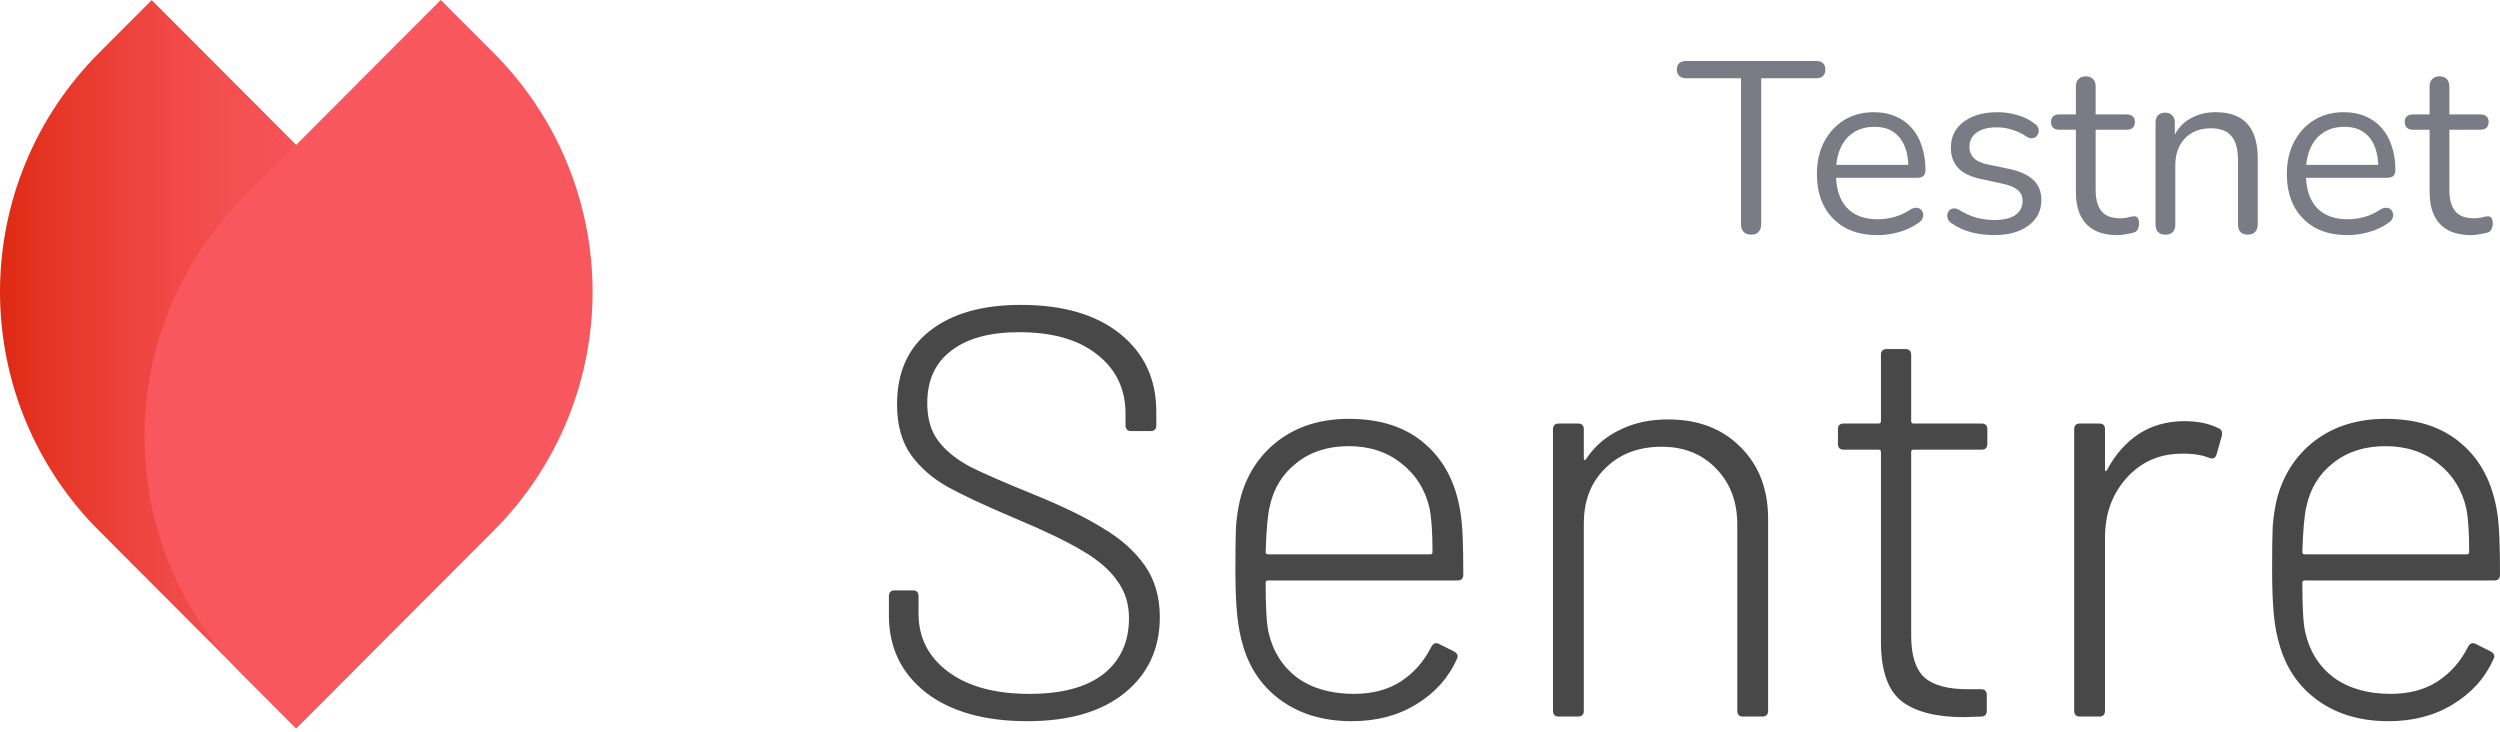
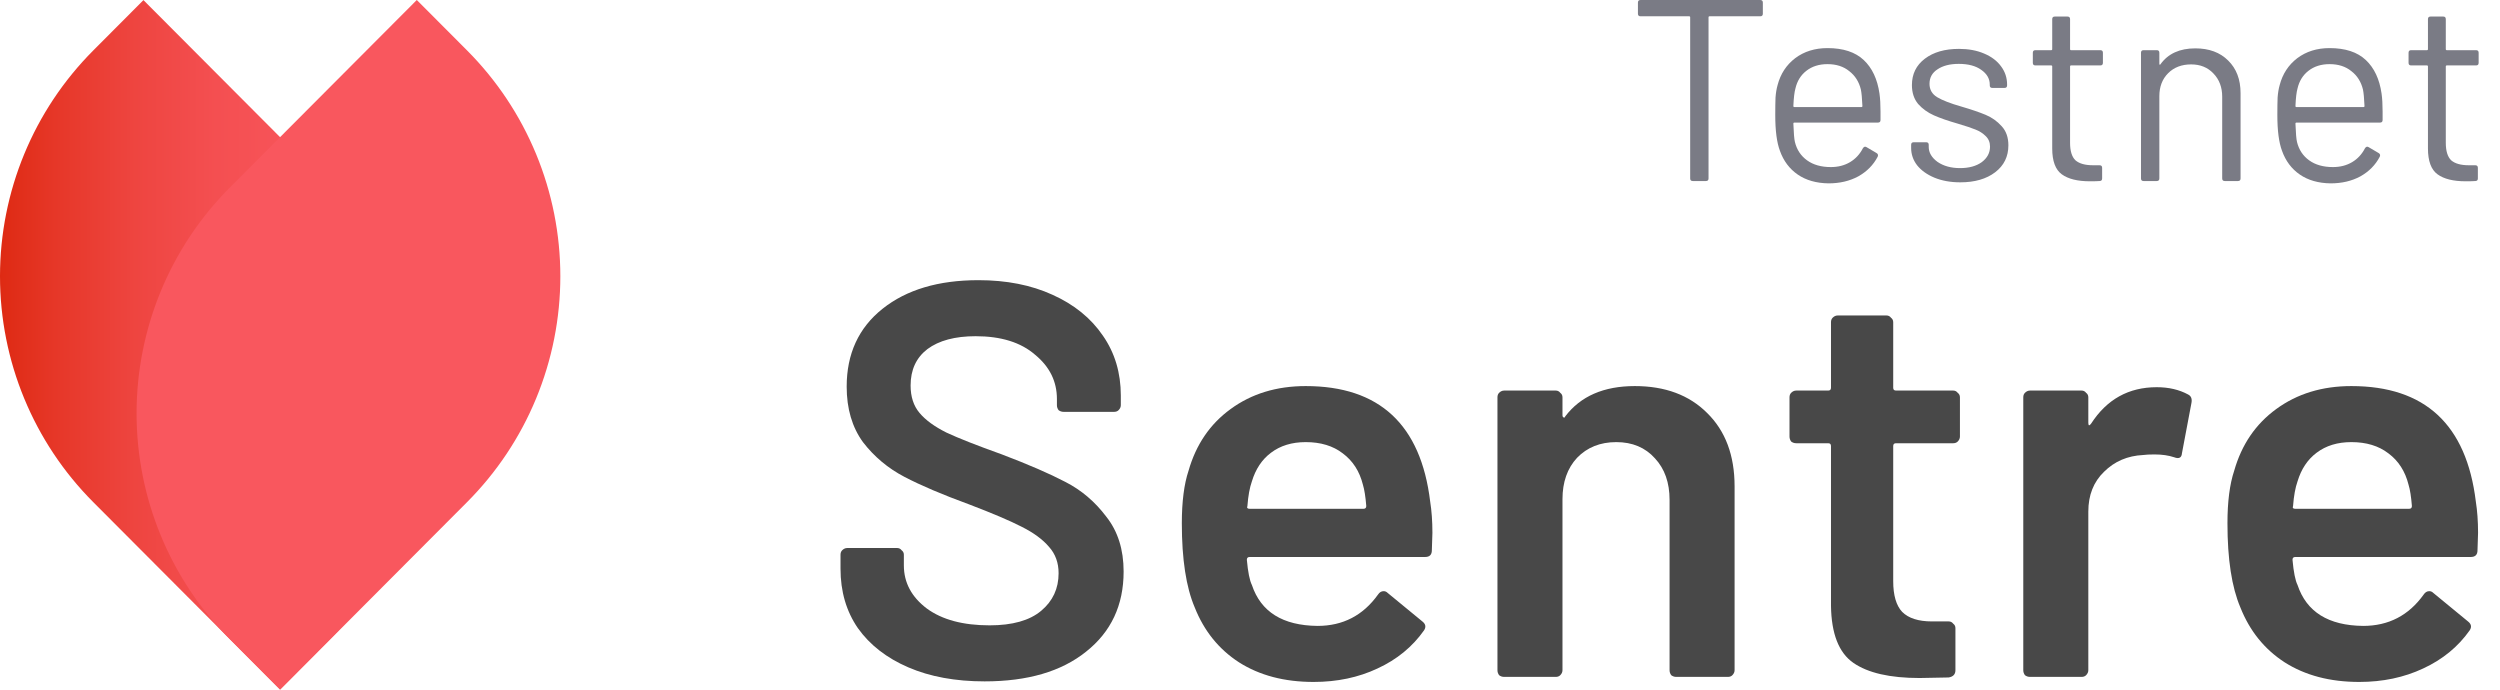
- <svg xmlns="http://www.w3.org/2000/svg" width="82" height="24" viewBox="0 0 82 24" fill="none">
-   <path d="M9.713 23.885L3.235 17.395C1.164 15.32 0 12.506 0 9.571C0 6.637 1.164 3.823 3.235 1.748L4.976 0.003L11.457 6.497C13.527 8.572 14.689 11.386 14.689 14.32C14.688 17.253 13.524 20.066 11.454 22.14L9.713 23.885Z" fill="url(#paint0_linear_2240_5900)" />
-   <path d="M7.972 6.497L14.458 0L16.199 1.744C17.225 2.772 18.04 3.992 18.595 5.335C19.151 6.678 19.437 8.118 19.437 9.572C19.437 11.025 19.151 12.465 18.595 13.808C18.04 15.151 17.225 16.371 16.199 17.399L9.717 23.892L7.972 22.145C5.901 20.07 4.738 17.255 4.738 14.321C4.738 11.386 5.901 8.572 7.972 6.497Z" fill="url(#paint1_linear_2240_5900)" />
-   <path d="M33.694 23.655C32.296 23.655 31.19 23.344 30.376 22.721C29.562 22.085 29.156 21.239 29.156 20.184V19.555C29.156 19.428 29.219 19.364 29.346 19.364H29.938C30.065 19.364 30.128 19.428 30.128 19.555V20.127C30.128 20.915 30.452 21.551 31.101 22.034C31.749 22.517 32.639 22.759 33.77 22.759C34.825 22.759 35.633 22.543 36.192 22.11C36.751 21.665 37.031 21.055 37.031 20.279C37.031 19.809 36.904 19.402 36.65 19.059C36.408 18.703 36.027 18.372 35.506 18.067C34.997 17.762 34.273 17.412 33.332 17.018C32.34 16.599 31.59 16.249 31.082 15.969C30.586 15.69 30.185 15.34 29.88 14.92C29.575 14.488 29.423 13.935 29.423 13.261C29.423 12.219 29.779 11.418 30.491 10.858C31.215 10.286 32.213 10 33.484 10C34.87 10 35.957 10.318 36.745 10.954C37.533 11.589 37.927 12.441 37.927 13.509V13.948C37.927 14.075 37.864 14.139 37.737 14.139H37.107C36.98 14.139 36.917 14.075 36.917 13.948V13.566C36.917 12.765 36.612 12.123 36.001 11.64C35.391 11.144 34.533 10.896 33.427 10.896C32.461 10.896 31.717 11.1 31.196 11.507C30.675 11.901 30.414 12.473 30.414 13.223C30.414 13.732 30.535 14.145 30.776 14.463C31.018 14.781 31.361 15.06 31.806 15.302C32.264 15.531 32.963 15.836 33.904 16.217C34.844 16.599 35.601 16.967 36.173 17.323C36.758 17.667 37.215 18.074 37.546 18.544C37.877 19.014 38.042 19.58 38.042 20.241C38.042 21.271 37.66 22.098 36.898 22.721C36.135 23.344 35.067 23.655 33.694 23.655ZM44.411 22.759C45.009 22.759 45.517 22.625 45.937 22.358C46.369 22.079 46.706 21.697 46.948 21.214C47.011 21.1 47.094 21.068 47.196 21.119L47.691 21.367C47.806 21.43 47.837 21.513 47.787 21.614C47.507 22.238 47.062 22.733 46.452 23.102C45.854 23.471 45.149 23.655 44.335 23.655C43.445 23.655 42.689 23.439 42.066 23.007C41.443 22.574 41.017 21.983 40.788 21.233C40.687 20.915 40.617 20.559 40.579 20.165C40.54 19.771 40.521 19.275 40.521 18.677C40.521 18.055 40.528 17.584 40.54 17.266C40.566 16.948 40.61 16.656 40.674 16.389C40.877 15.588 41.291 14.946 41.913 14.463C42.549 13.98 43.325 13.738 44.24 13.738C45.282 13.738 46.115 14.011 46.738 14.558C47.361 15.092 47.748 15.836 47.901 16.789C47.939 17.031 47.965 17.317 47.977 17.648C47.99 17.965 47.996 18.366 47.996 18.849C47.996 18.976 47.933 19.04 47.806 19.04H41.589C41.538 19.04 41.513 19.065 41.513 19.116C41.513 19.93 41.545 20.47 41.608 20.737C41.748 21.36 42.06 21.856 42.543 22.225C43.038 22.581 43.661 22.759 44.411 22.759ZM41.646 16.618C41.583 16.859 41.538 17.355 41.513 18.105C41.513 18.156 41.538 18.182 41.589 18.182H46.909C46.96 18.182 46.986 18.156 46.986 18.105C46.986 17.47 46.954 16.993 46.89 16.675C46.751 16.065 46.445 15.575 45.975 15.207C45.505 14.825 44.926 14.634 44.24 14.634C43.553 14.634 42.981 14.819 42.524 15.187C42.066 15.543 41.773 16.02 41.646 16.618ZM54.714 13.757C55.693 13.757 56.481 14.056 57.078 14.653C57.688 15.251 57.994 16.039 57.994 17.018V23.312C57.994 23.439 57.93 23.503 57.803 23.503H57.174C57.047 23.503 56.983 23.439 56.983 23.312V17.209C56.983 16.459 56.754 15.849 56.297 15.378C55.839 14.895 55.241 14.653 54.504 14.653C53.741 14.653 53.125 14.889 52.654 15.359C52.184 15.817 51.949 16.421 51.949 17.171V23.312C51.949 23.439 51.885 23.503 51.758 23.503H51.129C51.002 23.503 50.938 23.439 50.938 23.312V14.081C50.938 13.954 51.002 13.891 51.129 13.891H51.758C51.885 13.891 51.949 13.954 51.949 14.081V15.016C51.949 15.054 51.955 15.079 51.968 15.092C51.993 15.092 52.012 15.079 52.025 15.054C52.305 14.634 52.673 14.316 53.131 14.1C53.589 13.871 54.116 13.757 54.714 13.757ZM65.185 14.558C65.185 14.685 65.121 14.749 64.994 14.749H62.763C62.712 14.749 62.687 14.774 62.687 14.825V20.852C62.687 21.5 62.833 21.958 63.125 22.225C63.418 22.479 63.888 22.606 64.536 22.606H64.975C65.102 22.606 65.166 22.67 65.166 22.797V23.312C65.166 23.439 65.102 23.503 64.975 23.503L64.403 23.522C63.513 23.522 62.839 23.35 62.382 23.007C61.937 22.663 61.708 22.034 61.695 21.119V14.825C61.695 14.774 61.67 14.749 61.619 14.749H60.475C60.348 14.749 60.284 14.685 60.284 14.558V14.081C60.284 13.954 60.348 13.891 60.475 13.891H61.619C61.67 13.891 61.695 13.865 61.695 13.814V11.64C61.695 11.513 61.759 11.449 61.886 11.449H62.496C62.623 11.449 62.687 11.513 62.687 11.64V13.814C62.687 13.865 62.712 13.891 62.763 13.891H64.994C65.121 13.891 65.185 13.954 65.185 14.081V14.558ZM71.656 13.814C72.088 13.814 72.457 13.891 72.762 14.043C72.864 14.081 72.902 14.164 72.877 14.291L72.705 14.901C72.667 15.028 72.584 15.067 72.457 15.016C72.203 14.914 71.885 14.87 71.504 14.882C70.792 14.895 70.201 15.168 69.73 15.702C69.273 16.224 69.044 16.866 69.044 17.629V23.312C69.044 23.439 68.98 23.503 68.853 23.503H68.224C68.097 23.503 68.033 23.439 68.033 23.312V14.081C68.033 13.954 68.097 13.891 68.224 13.891H68.853C68.98 13.891 69.044 13.954 69.044 14.081V15.378C69.044 15.416 69.05 15.442 69.063 15.454C69.088 15.454 69.107 15.435 69.12 15.397C69.387 14.901 69.73 14.514 70.15 14.234C70.582 13.954 71.084 13.814 71.656 13.814ZM78.415 22.759C79.013 22.759 79.521 22.625 79.941 22.358C80.373 22.079 80.71 21.697 80.951 21.214C81.015 21.1 81.097 21.068 81.199 21.119L81.695 21.367C81.809 21.43 81.841 21.513 81.79 21.614C81.511 22.238 81.066 22.733 80.455 23.102C79.858 23.471 79.152 23.655 78.339 23.655C77.449 23.655 76.692 23.439 76.07 23.007C75.447 22.574 75.021 21.983 74.792 21.233C74.69 20.915 74.62 20.559 74.582 20.165C74.544 19.771 74.525 19.275 74.525 18.677C74.525 18.055 74.531 17.584 74.544 17.266C74.57 16.948 74.614 16.656 74.677 16.389C74.881 15.588 75.294 14.946 75.917 14.463C76.553 13.98 77.328 13.738 78.243 13.738C79.286 13.738 80.118 14.011 80.742 14.558C81.364 15.092 81.752 15.836 81.905 16.789C81.943 17.031 81.968 17.317 81.981 17.648C81.994 17.965 82 18.366 82 18.849C82 18.976 81.936 19.04 81.809 19.04H75.593C75.542 19.04 75.517 19.065 75.517 19.116C75.517 19.93 75.548 20.47 75.612 20.737C75.752 21.36 76.063 21.856 76.546 22.225C77.042 22.581 77.665 22.759 78.415 22.759ZM75.65 16.618C75.587 16.859 75.542 17.355 75.517 18.105C75.517 18.156 75.542 18.182 75.593 18.182H80.913C80.964 18.182 80.989 18.156 80.989 18.105C80.989 17.47 80.958 16.993 80.894 16.675C80.754 16.065 80.449 15.575 79.979 15.207C79.508 14.825 78.93 14.634 78.243 14.634C77.557 14.634 76.985 14.819 76.527 15.187C76.07 15.543 75.777 16.02 75.65 16.618Z" fill="#484848" />
-   <path d="M57.432 7.696C57.331 7.696 57.251 7.667 57.192 7.608C57.133 7.544 57.104 7.459 57.104 7.352V2.568H55.304C55.208 2.568 55.133 2.541 55.08 2.488C55.027 2.435 55 2.365 55 2.28C55 2.189 55.027 2.12 55.08 2.072C55.133 2.024 55.208 2 55.304 2H59.568C59.664 2 59.739 2.024 59.792 2.072C59.845 2.12 59.872 2.189 59.872 2.28C59.872 2.371 59.845 2.443 59.792 2.496C59.739 2.544 59.664 2.568 59.568 2.568H57.768V7.352C57.768 7.459 57.739 7.544 57.68 7.608C57.627 7.667 57.544 7.696 57.432 7.696Z" fill="#7A7B85" />
-   <path d="M61.587 7.712C61.176 7.712 60.822 7.632 60.523 7.472C60.23 7.307 60.001 7.075 59.835 6.776C59.675 6.477 59.595 6.12 59.595 5.704C59.595 5.299 59.675 4.947 59.835 4.648C59.995 4.344 60.214 4.107 60.491 3.936C60.774 3.765 61.099 3.68 61.467 3.68C61.728 3.68 61.963 3.725 62.171 3.816C62.379 3.901 62.555 4.027 62.699 4.192C62.849 4.357 62.961 4.557 63.035 4.792C63.115 5.027 63.155 5.291 63.155 5.584C63.155 5.669 63.131 5.733 63.083 5.776C63.035 5.813 62.966 5.832 62.875 5.832H60.091V5.408H62.723L62.595 5.512C62.595 5.224 62.553 4.981 62.467 4.784C62.382 4.581 62.257 4.427 62.091 4.32C61.931 4.213 61.728 4.16 61.483 4.16C61.211 4.16 60.979 4.224 60.787 4.352C60.6 4.475 60.459 4.648 60.363 4.872C60.267 5.091 60.219 5.347 60.219 5.64V5.688C60.219 6.179 60.337 6.552 60.571 6.808C60.811 7.064 61.15 7.192 61.587 7.192C61.769 7.192 61.947 7.168 62.123 7.12C62.304 7.072 62.48 6.992 62.651 6.88C62.726 6.832 62.792 6.811 62.851 6.816C62.915 6.816 62.966 6.835 63.003 6.872C63.041 6.904 63.065 6.947 63.075 7C63.091 7.048 63.086 7.101 63.059 7.16C63.038 7.219 62.992 7.269 62.923 7.312C62.747 7.44 62.539 7.539 62.299 7.608C62.059 7.677 61.822 7.712 61.587 7.712Z" fill="#7A7B85" />
-   <path d="M65.405 7.712C65.165 7.712 64.922 7.683 64.677 7.624C64.437 7.565 64.213 7.464 64.005 7.32C63.952 7.283 63.914 7.24 63.893 7.192C63.872 7.139 63.864 7.088 63.869 7.04C63.88 6.987 63.901 6.941 63.933 6.904C63.97 6.867 64.013 6.845 64.061 6.84C64.114 6.829 64.173 6.84 64.237 6.872C64.445 7 64.645 7.091 64.837 7.144C65.034 7.192 65.229 7.216 65.421 7.216C65.725 7.216 65.954 7.16 66.109 7.048C66.264 6.936 66.341 6.784 66.341 6.592C66.341 6.443 66.29 6.325 66.189 6.24C66.088 6.149 65.928 6.08 65.709 6.032L64.981 5.872C64.645 5.803 64.394 5.683 64.229 5.512C64.069 5.341 63.989 5.12 63.989 4.848C63.989 4.608 64.05 4.403 64.173 4.232C64.301 4.056 64.48 3.92 64.709 3.824C64.938 3.728 65.205 3.68 65.509 3.68C65.744 3.68 65.965 3.712 66.173 3.776C66.386 3.835 66.578 3.931 66.749 4.064C66.802 4.101 66.837 4.147 66.853 4.2C66.874 4.248 66.877 4.299 66.861 4.352C66.85 4.4 66.826 4.443 66.789 4.48C66.752 4.512 66.706 4.531 66.653 4.536C66.6 4.541 66.544 4.525 66.485 4.488C66.325 4.381 66.162 4.304 65.997 4.256C65.832 4.203 65.669 4.176 65.509 4.176C65.21 4.176 64.984 4.235 64.829 4.352C64.674 4.469 64.597 4.624 64.597 4.816C64.597 4.965 64.645 5.088 64.741 5.184C64.837 5.28 64.986 5.349 65.189 5.392L65.917 5.544C66.264 5.619 66.522 5.739 66.693 5.904C66.869 6.064 66.957 6.283 66.957 6.56C66.957 6.912 66.816 7.192 66.533 7.4C66.25 7.608 65.874 7.712 65.405 7.712Z" fill="#7A7B85" />
-   <path d="M69.465 7.712C69.161 7.712 68.905 7.659 68.697 7.552C68.495 7.44 68.343 7.28 68.241 7.072C68.14 6.859 68.089 6.6 68.089 6.296V4.256H67.553C67.463 4.256 67.393 4.235 67.345 4.192C67.297 4.144 67.273 4.08 67.273 4C67.273 3.92 67.297 3.859 67.345 3.816C67.393 3.773 67.463 3.752 67.553 3.752H68.089V2.832C68.089 2.725 68.119 2.645 68.177 2.592C68.236 2.533 68.316 2.504 68.417 2.504C68.519 2.504 68.596 2.533 68.649 2.592C68.708 2.645 68.737 2.725 68.737 2.832V3.752H69.745C69.836 3.752 69.905 3.773 69.953 3.816C70.001 3.859 70.025 3.92 70.025 4C70.025 4.08 70.001 4.144 69.953 4.192C69.905 4.235 69.836 4.256 69.745 4.256H68.737V6.232C68.737 6.536 68.801 6.768 68.929 6.928C69.057 7.083 69.265 7.16 69.553 7.16C69.655 7.16 69.74 7.149 69.809 7.128C69.884 7.107 69.945 7.096 69.993 7.096C70.041 7.091 70.081 7.107 70.113 7.144C70.145 7.181 70.161 7.245 70.161 7.336C70.161 7.4 70.148 7.459 70.121 7.512C70.1 7.565 70.06 7.603 70.001 7.624C69.937 7.645 69.852 7.664 69.745 7.68C69.644 7.701 69.551 7.712 69.465 7.712Z" fill="#7A7B85" />
-   <path d="M71.022 7.696C70.916 7.696 70.836 7.667 70.782 7.608C70.729 7.549 70.702 7.467 70.702 7.36V4.024C70.702 3.917 70.729 3.837 70.782 3.784C70.836 3.725 70.913 3.696 71.014 3.696C71.116 3.696 71.193 3.725 71.246 3.784C71.305 3.837 71.334 3.917 71.334 4.024V4.712L71.246 4.616C71.358 4.307 71.54 4.075 71.79 3.92C72.046 3.76 72.34 3.68 72.67 3.68C72.98 3.68 73.236 3.736 73.438 3.848C73.646 3.96 73.801 4.131 73.902 4.36C74.004 4.584 74.054 4.869 74.054 5.216V7.36C74.054 7.467 74.025 7.549 73.966 7.608C73.913 7.667 73.836 7.696 73.734 7.696C73.628 7.696 73.545 7.667 73.486 7.608C73.433 7.549 73.406 7.467 73.406 7.36V5.256C73.406 4.893 73.334 4.629 73.19 4.464C73.052 4.293 72.828 4.208 72.518 4.208C72.161 4.208 71.876 4.32 71.662 4.544C71.454 4.763 71.35 5.056 71.35 5.424V7.36C71.35 7.584 71.241 7.696 71.022 7.696Z" fill="#7A7B85" />
-   <path d="M77.001 7.712C76.591 7.712 76.236 7.632 75.937 7.472C75.644 7.307 75.415 7.075 75.249 6.776C75.089 6.477 75.009 6.12 75.009 5.704C75.009 5.299 75.089 4.947 75.249 4.648C75.409 4.344 75.628 4.107 75.905 3.936C76.188 3.765 76.513 3.68 76.881 3.68C77.142 3.68 77.377 3.725 77.585 3.816C77.793 3.901 77.969 4.027 78.113 4.192C78.263 4.357 78.374 4.557 78.449 4.792C78.529 5.027 78.569 5.291 78.569 5.584C78.569 5.669 78.545 5.733 78.497 5.776C78.449 5.813 78.38 5.832 78.289 5.832H75.505V5.408H78.137L78.009 5.512C78.009 5.224 77.966 4.981 77.881 4.784C77.796 4.581 77.671 4.427 77.505 4.32C77.345 4.213 77.142 4.16 76.897 4.16C76.625 4.16 76.393 4.224 76.201 4.352C76.014 4.475 75.873 4.648 75.777 4.872C75.681 5.091 75.633 5.347 75.633 5.64V5.688C75.633 6.179 75.751 6.552 75.985 6.808C76.225 7.064 76.564 7.192 77.001 7.192C77.183 7.192 77.361 7.168 77.537 7.12C77.719 7.072 77.894 6.992 78.065 6.88C78.14 6.832 78.207 6.811 78.265 6.816C78.329 6.816 78.38 6.835 78.417 6.872C78.454 6.904 78.478 6.947 78.489 7C78.505 7.048 78.5 7.101 78.473 7.16C78.452 7.219 78.406 7.269 78.337 7.312C78.161 7.44 77.953 7.539 77.713 7.608C77.473 7.677 77.236 7.712 77.001 7.712Z" fill="#7A7B85" />
-   <path d="M81.067 7.712C80.763 7.712 80.507 7.659 80.299 7.552C80.096 7.44 79.944 7.28 79.843 7.072C79.742 6.859 79.691 6.6 79.691 6.296V4.256H79.155C79.064 4.256 78.995 4.235 78.947 4.192C78.899 4.144 78.875 4.08 78.875 4C78.875 3.92 78.899 3.859 78.947 3.816C78.995 3.773 79.064 3.752 79.155 3.752H79.691V2.832C79.691 2.725 79.72 2.645 79.779 2.592C79.838 2.533 79.918 2.504 80.019 2.504C80.12 2.504 80.198 2.533 80.251 2.592C80.31 2.645 80.339 2.725 80.339 2.832V3.752H81.347C81.438 3.752 81.507 3.773 81.555 3.816C81.603 3.859 81.627 3.92 81.627 4C81.627 4.08 81.603 4.144 81.555 4.192C81.507 4.235 81.438 4.256 81.347 4.256H80.339V6.232C80.339 6.536 80.403 6.768 80.531 6.928C80.659 7.083 80.867 7.16 81.155 7.16C81.256 7.16 81.342 7.149 81.411 7.128C81.486 7.107 81.547 7.096 81.595 7.096C81.643 7.091 81.683 7.107 81.715 7.144C81.747 7.181 81.763 7.245 81.763 7.336C81.763 7.4 81.75 7.459 81.723 7.512C81.702 7.565 81.662 7.603 81.603 7.624C81.539 7.645 81.454 7.664 81.347 7.68C81.246 7.701 81.152 7.712 81.067 7.712Z" fill="#7A7B85" />
+ <svg xmlns="http://www.w3.org/2000/svg" width="116" height="32" viewBox="0 0 116 32" fill="none">
+   <path d="M12.992 31.991L4.327 23.299C1.556 20.52 0 16.75 0 12.82C0 8.89 1.556 5.121 4.327 2.342L6.656 0.005L15.326 8.702C18.094 11.482 19.649 15.25 19.648 19.18C19.647 23.108 18.091 26.876 15.321 29.654L12.992 31.991Z" fill="url(#paint0_linear_2980_6048)" />
+   <path d="M10.664 8.702L19.339 0L21.668 2.336C23.041 3.712 24.131 5.347 24.874 7.145C25.617 8.944 26 10.872 26 12.82C26 14.767 25.617 16.695 24.874 18.494C24.131 20.293 23.041 21.927 21.668 23.303L12.998 32L10.664 29.659C7.894 26.88 6.337 23.111 6.337 19.18C6.337 15.25 7.894 11.481 10.664 8.702Z" fill="url(#paint1_linear_2980_6048)" />
+   <path d="M45.685 31.616C44.333 31.616 43.153 31.399 42.148 30.966C41.142 30.533 40.361 29.926 39.806 29.146C39.269 28.366 39 27.447 39 26.39V25.74C39 25.653 39.026 25.584 39.078 25.532C39.147 25.463 39.225 25.428 39.312 25.428H41.627C41.714 25.428 41.783 25.463 41.835 25.532C41.905 25.584 41.939 25.653 41.939 25.74V26.234C41.939 27.031 42.295 27.699 43.006 28.236C43.717 28.756 44.688 29.016 45.919 29.016C46.977 29.016 47.775 28.791 48.312 28.34C48.85 27.889 49.119 27.309 49.119 26.598C49.119 26.113 48.971 25.705 48.676 25.376C48.382 25.029 47.957 24.717 47.402 24.44C46.864 24.163 46.049 23.816 44.957 23.4C43.725 22.949 42.728 22.525 41.965 22.126C41.202 21.727 40.561 21.19 40.041 20.514C39.538 19.821 39.286 18.963 39.286 17.94C39.286 16.415 39.841 15.21 40.951 14.326C42.061 13.442 43.544 13 45.399 13C46.7 13 47.844 13.225 48.833 13.676C49.838 14.127 50.619 14.759 51.174 15.574C51.729 16.371 52.006 17.299 52.006 18.356V18.798C52.006 18.885 51.971 18.963 51.902 19.032C51.85 19.084 51.781 19.11 51.694 19.11H49.353C49.266 19.11 49.188 19.084 49.119 19.032C49.067 18.963 49.041 18.885 49.041 18.798V18.512C49.041 17.697 48.703 17.013 48.026 16.458C47.367 15.886 46.448 15.6 45.269 15.6C44.315 15.6 43.569 15.799 43.032 16.198C42.512 16.597 42.252 17.16 42.252 17.888C42.252 18.408 42.39 18.833 42.668 19.162C42.945 19.491 43.361 19.795 43.916 20.072C44.471 20.332 45.33 20.67 46.492 21.086C47.723 21.554 48.703 21.979 49.431 22.36C50.176 22.741 50.809 23.279 51.33 23.972C51.867 24.648 52.136 25.497 52.136 26.52C52.136 28.08 51.555 29.319 50.393 30.238C49.249 31.157 47.679 31.616 45.685 31.616Z" fill="#484848" />
+   <path d="M66.36 23.27C66.429 23.703 66.464 24.189 66.464 24.726L66.438 25.532C66.438 25.74 66.334 25.844 66.126 25.844H57.984C57.898 25.844 57.854 25.887 57.854 25.974C57.906 26.546 57.984 26.936 58.088 27.144C58.504 28.392 59.519 29.025 61.132 29.042C62.311 29.042 63.247 28.557 63.941 27.586C64.01 27.482 64.097 27.43 64.201 27.43C64.27 27.43 64.331 27.456 64.383 27.508L65.996 28.834C66.152 28.955 66.178 29.094 66.074 29.25C65.536 30.013 64.817 30.602 63.915 31.018C63.031 31.434 62.042 31.642 60.95 31.642C59.597 31.642 58.444 31.339 57.49 30.732C56.553 30.125 55.868 29.276 55.435 28.184C55.036 27.248 54.837 25.948 54.837 24.284C54.837 23.279 54.941 22.464 55.149 21.84C55.496 20.627 56.146 19.673 57.1 18.98C58.071 18.269 59.233 17.914 60.585 17.914C64.002 17.914 65.927 19.699 66.36 23.27ZM60.585 20.514C59.944 20.514 59.406 20.679 58.973 21.008C58.556 21.32 58.262 21.762 58.088 22.334C57.984 22.629 57.915 23.01 57.88 23.478C57.845 23.565 57.88 23.608 57.984 23.608H63.265C63.351 23.608 63.395 23.565 63.395 23.478C63.36 23.045 63.308 22.715 63.239 22.49C63.083 21.866 62.77 21.381 62.302 21.034C61.851 20.687 61.279 20.514 60.585 20.514Z" fill="#484848" />
+   <path d="M75.855 17.914C77.26 17.914 78.378 18.33 79.21 19.162C80.06 19.994 80.485 21.129 80.485 22.568V31.096C80.485 31.183 80.45 31.261 80.381 31.33C80.329 31.382 80.26 31.408 80.173 31.408H77.78C77.693 31.408 77.615 31.382 77.546 31.33C77.494 31.261 77.468 31.183 77.468 31.096V23.192C77.468 22.395 77.242 21.753 76.791 21.268C76.341 20.765 75.742 20.514 74.996 20.514C74.251 20.514 73.644 20.757 73.176 21.242C72.725 21.727 72.499 22.369 72.499 23.166V31.096C72.499 31.183 72.465 31.261 72.395 31.33C72.343 31.382 72.274 31.408 72.187 31.408H69.794C69.707 31.408 69.629 31.382 69.56 31.33C69.508 31.261 69.482 31.183 69.482 31.096V18.434C69.482 18.347 69.508 18.278 69.56 18.226C69.629 18.157 69.707 18.122 69.794 18.122H72.187C72.274 18.122 72.343 18.157 72.395 18.226C72.465 18.278 72.499 18.347 72.499 18.434V19.266C72.499 19.318 72.517 19.353 72.551 19.37C72.586 19.387 72.612 19.37 72.629 19.318C73.34 18.382 74.416 17.914 75.855 17.914Z" fill="#484848" />
+   <path d="M90.941 20.254C90.941 20.341 90.906 20.419 90.837 20.488C90.784 20.54 90.715 20.566 90.628 20.566H87.975C87.888 20.566 87.845 20.609 87.845 20.696V26.962C87.845 27.621 87.984 28.097 88.261 28.392C88.556 28.687 89.016 28.834 89.64 28.834H90.42C90.507 28.834 90.576 28.869 90.628 28.938C90.698 28.99 90.732 29.059 90.732 29.146V31.096C90.732 31.287 90.628 31.399 90.42 31.434L89.068 31.46C87.698 31.46 86.674 31.226 85.998 30.758C85.322 30.29 84.975 29.406 84.958 28.106V20.696C84.958 20.609 84.914 20.566 84.828 20.566H83.345C83.258 20.566 83.18 20.54 83.111 20.488C83.059 20.419 83.033 20.341 83.033 20.254V18.434C83.033 18.347 83.059 18.278 83.111 18.226C83.18 18.157 83.258 18.122 83.345 18.122H84.828C84.914 18.122 84.958 18.079 84.958 17.992V14.95C84.958 14.863 84.984 14.794 85.036 14.742C85.105 14.673 85.183 14.638 85.27 14.638H87.533C87.62 14.638 87.689 14.673 87.741 14.742C87.81 14.794 87.845 14.863 87.845 14.95V17.992C87.845 18.079 87.888 18.122 87.975 18.122H90.628C90.715 18.122 90.784 18.157 90.837 18.226C90.906 18.278 90.941 18.347 90.941 18.434V20.254Z" fill="#484848" />
+   <path d="M100.071 17.966C100.626 17.966 101.112 18.079 101.528 18.304C101.667 18.373 101.719 18.503 101.684 18.694L101.242 21.034C101.225 21.242 101.103 21.303 100.878 21.216C100.618 21.129 100.314 21.086 99.967 21.086C99.742 21.086 99.569 21.095 99.447 21.112C98.719 21.147 98.112 21.407 97.626 21.892C97.141 22.36 96.898 22.975 96.898 23.738V31.096C96.898 31.183 96.863 31.261 96.794 31.33C96.742 31.382 96.672 31.408 96.586 31.408H94.193C94.106 31.408 94.028 31.382 93.959 31.33C93.906 31.261 93.88 31.183 93.88 31.096V18.434C93.88 18.347 93.906 18.278 93.959 18.226C94.028 18.157 94.106 18.122 94.193 18.122H96.586C96.672 18.122 96.742 18.157 96.794 18.226C96.863 18.278 96.898 18.347 96.898 18.434V19.604C96.898 19.673 96.907 19.717 96.924 19.734C96.959 19.734 96.993 19.708 97.028 19.656C97.756 18.529 98.771 17.966 100.071 17.966Z" fill="#484848" />
+   <path d="M114.878 23.27C114.947 23.703 114.982 24.189 114.982 24.726L114.956 25.532C114.956 25.74 114.852 25.844 114.644 25.844H106.502C106.415 25.844 106.372 25.887 106.372 25.974C106.424 26.546 106.502 26.936 106.606 27.144C107.022 28.392 108.037 29.025 109.649 29.042C110.829 29.042 111.765 28.557 112.459 27.586C112.528 27.482 112.615 27.43 112.719 27.43C112.788 27.43 112.849 27.456 112.901 27.508L114.514 28.834C114.67 28.955 114.696 29.094 114.592 29.25C114.054 30.013 113.334 30.602 112.433 31.018C111.548 31.434 110.56 31.642 109.467 31.642C108.115 31.642 106.961 31.339 106.008 30.732C105.071 30.125 104.386 29.276 103.953 28.184C103.554 27.248 103.354 25.948 103.354 24.284C103.354 23.279 103.458 22.464 103.667 21.84C104.013 20.627 104.664 19.673 105.617 18.98C106.589 18.269 107.75 17.914 109.103 17.914C112.519 17.914 114.444 19.699 114.878 23.27ZM109.103 20.514C108.461 20.514 107.924 20.679 107.49 21.008C107.074 21.32 106.779 21.762 106.606 22.334C106.502 22.629 106.433 23.01 106.398 23.478C106.363 23.565 106.398 23.608 106.502 23.608H111.782C111.869 23.608 111.912 23.565 111.912 23.478C111.878 23.045 111.826 22.715 111.756 22.49C111.6 21.866 111.288 21.381 110.82 21.034C110.369 20.687 109.797 20.514 109.103 20.514Z" fill="#484848" />
+   <path d="M81.676 0C81.756 0 81.796 0.04 81.796 0.12V0.636C81.796 0.716 81.756 0.756 81.676 0.756H79.324C79.292 0.756 79.276 0.772 79.276 0.804V8.28C79.276 8.36 79.236 8.4 79.156 8.4H78.544C78.464 8.4 78.424 8.36 78.424 8.28V0.804C78.424 0.772 78.408 0.756 78.376 0.756H76.12C76.04 0.756 76 0.716 76 0.636V0.12C76 0.04 76.04 0 76.12 0H81.676Z" fill="#7A7B85" />
+   <path d="M87.208 4.344C87.24 4.568 87.256 4.848 87.256 5.184V5.568C87.256 5.648 87.216 5.688 87.136 5.688H83.26C83.228 5.688 83.212 5.704 83.212 5.736C83.228 6.176 83.252 6.46 83.284 6.588C83.372 6.948 83.56 7.232 83.848 7.44C84.136 7.648 84.504 7.752 84.952 7.752C85.288 7.752 85.584 7.676 85.84 7.524C86.096 7.372 86.296 7.156 86.44 6.876C86.488 6.804 86.544 6.788 86.608 6.828L87.076 7.104C87.14 7.144 87.156 7.2 87.124 7.272C86.924 7.656 86.624 7.96 86.224 8.184C85.824 8.4 85.364 8.508 84.844 8.508C84.276 8.5 83.8 8.364 83.416 8.1C83.032 7.836 82.756 7.468 82.588 6.996C82.444 6.612 82.372 6.06 82.372 5.34C82.372 5.004 82.376 4.732 82.384 4.524C82.4 4.308 82.432 4.116 82.48 3.948C82.616 3.428 82.888 3.012 83.296 2.7C83.712 2.388 84.212 2.232 84.796 2.232C85.524 2.232 86.084 2.416 86.476 2.784C86.868 3.152 87.112 3.672 87.208 4.344ZM84.796 2.976C84.404 2.976 84.076 3.08 83.812 3.288C83.556 3.488 83.388 3.76 83.308 4.104C83.26 4.272 83.228 4.544 83.212 4.92C83.212 4.952 83.228 4.968 83.26 4.968H86.368C86.4 4.968 86.416 4.952 86.416 4.92C86.4 4.56 86.376 4.304 86.344 4.152C86.256 3.792 86.076 3.508 85.804 3.3C85.54 3.084 85.204 2.976 84.796 2.976Z" fill="#7A7B85" />
+   <path d="M90.957 8.46C90.509 8.46 90.109 8.388 89.757 8.244C89.413 8.1 89.145 7.908 88.953 7.668C88.769 7.428 88.677 7.16 88.677 6.864V6.72C88.677 6.64 88.717 6.6 88.797 6.6H89.373C89.453 6.6 89.493 6.64 89.493 6.72V6.816C89.493 7.08 89.629 7.312 89.901 7.512C90.181 7.704 90.529 7.8 90.945 7.8C91.361 7.8 91.697 7.708 91.953 7.524C92.209 7.332 92.337 7.092 92.337 6.804C92.337 6.604 92.269 6.44 92.133 6.312C92.005 6.184 91.849 6.084 91.665 6.012C91.489 5.94 91.213 5.848 90.837 5.736C90.389 5.608 90.021 5.48 89.733 5.352C89.445 5.224 89.201 5.048 89.001 4.824C88.809 4.592 88.713 4.3 88.713 3.948C88.713 3.436 88.913 3.028 89.313 2.724C89.713 2.42 90.241 2.268 90.897 2.268C91.337 2.268 91.725 2.34 92.061 2.484C92.405 2.628 92.669 2.828 92.853 3.084C93.037 3.332 93.129 3.612 93.129 3.924V3.96C93.129 4.04 93.089 4.08 93.009 4.08H92.445C92.365 4.08 92.325 4.04 92.325 3.96V3.924C92.325 3.652 92.193 3.424 91.929 3.24C91.673 3.056 91.325 2.964 90.885 2.964C90.477 2.964 90.149 3.048 89.901 3.216C89.653 3.376 89.529 3.6 89.529 3.888C89.529 4.16 89.649 4.368 89.889 4.512C90.129 4.656 90.501 4.8 91.005 4.944C91.469 5.08 91.845 5.208 92.133 5.328C92.421 5.448 92.669 5.624 92.877 5.856C93.085 6.08 93.189 6.376 93.189 6.744C93.189 7.264 92.985 7.68 92.577 7.992C92.169 8.304 91.629 8.46 90.957 8.46Z" fill="#7A7B85" />
+   <path d="M97.575 2.916C97.575 2.996 97.535 3.036 97.455 3.036H96.099C96.067 3.036 96.051 3.052 96.051 3.084V6.624C96.051 7.008 96.135 7.28 96.303 7.44C96.479 7.592 96.751 7.668 97.119 7.668H97.419C97.499 7.668 97.539 7.708 97.539 7.788V8.28C97.539 8.36 97.499 8.4 97.419 8.4C97.323 8.408 97.175 8.412 96.975 8.412C96.399 8.412 95.963 8.304 95.667 8.088C95.371 7.872 95.223 7.472 95.223 6.888V3.084C95.223 3.052 95.207 3.036 95.175 3.036H94.443C94.363 3.036 94.323 2.996 94.323 2.916V2.448C94.323 2.368 94.363 2.328 94.443 2.328H95.175C95.207 2.328 95.223 2.312 95.223 2.28V0.888C95.223 0.808 95.263 0.768 95.343 0.768H95.931C96.011 0.768 96.051 0.808 96.051 0.888V2.28C96.051 2.312 96.067 2.328 96.099 2.328H97.455C97.535 2.328 97.575 2.368 97.575 2.448V2.916Z" fill="#7A7B85" />
+   <path d="M101.862 2.244C102.502 2.244 103.01 2.432 103.386 2.808C103.77 3.184 103.962 3.688 103.962 4.32V8.28C103.962 8.36 103.922 8.4 103.842 8.4H103.23C103.15 8.4 103.11 8.36 103.11 8.28V4.488C103.11 4.048 102.974 3.688 102.702 3.408C102.438 3.128 102.094 2.988 101.67 2.988C101.23 2.988 100.874 3.124 100.602 3.396C100.33 3.668 100.194 4.024 100.194 4.464V8.28C100.194 8.36 100.154 8.4 100.074 8.4H99.462C99.382 8.4 99.342 8.36 99.342 8.28V2.448C99.342 2.368 99.382 2.328 99.462 2.328H100.074C100.154 2.328 100.194 2.368 100.194 2.448V2.964C100.194 2.98 100.198 2.992 100.206 3C100.222 3.008 100.234 3.004 100.242 2.988C100.594 2.492 101.134 2.244 101.862 2.244Z" fill="#7A7B85" />
+   <path d="M110.505 4.344C110.537 4.568 110.553 4.848 110.553 5.184V5.568C110.553 5.648 110.513 5.688 110.433 5.688H106.557C106.525 5.688 106.509 5.704 106.509 5.736C106.525 6.176 106.549 6.46 106.581 6.588C106.669 6.948 106.857 7.232 107.145 7.44C107.433 7.648 107.801 7.752 108.249 7.752C108.585 7.752 108.881 7.676 109.137 7.524C109.393 7.372 109.593 7.156 109.737 6.876C109.785 6.804 109.841 6.788 109.905 6.828L110.373 7.104C110.437 7.144 110.453 7.2 110.421 7.272C110.221 7.656 109.921 7.96 109.521 8.184C109.121 8.4 108.661 8.508 108.141 8.508C107.573 8.5 107.097 8.364 106.713 8.1C106.329 7.836 106.053 7.468 105.885 6.996C105.741 6.612 105.669 6.06 105.669 5.34C105.669 5.004 105.673 4.732 105.681 4.524C105.697 4.308 105.729 4.116 105.777 3.948C105.913 3.428 106.185 3.012 106.593 2.7C107.009 2.388 107.509 2.232 108.093 2.232C108.821 2.232 109.381 2.416 109.773 2.784C110.165 3.152 110.409 3.672 110.505 4.344ZM108.093 2.976C107.701 2.976 107.373 3.08 107.109 3.288C106.853 3.488 106.685 3.76 106.605 4.104C106.557 4.272 106.525 4.544 106.509 4.92C106.509 4.952 106.525 4.968 106.557 4.968H109.665C109.697 4.968 109.713 4.952 109.713 4.92C109.697 4.56 109.673 4.304 109.641 4.152C109.553 3.792 109.373 3.508 109.101 3.3C108.837 3.084 108.501 2.976 108.093 2.976Z" fill="#7A7B85" />
+   <path d="M115.009 2.916C115.009 2.996 114.969 3.036 114.889 3.036H113.533C113.501 3.036 113.485 3.052 113.485 3.084V6.624C113.485 7.008 113.569 7.28 113.737 7.44C113.913 7.592 114.185 7.668 114.553 7.668H114.853C114.933 7.668 114.973 7.708 114.973 7.788V8.28C114.973 8.36 114.933 8.4 114.853 8.4C114.757 8.408 114.609 8.412 114.409 8.412C113.833 8.412 113.397 8.304 113.101 8.088C112.805 7.872 112.657 7.472 112.657 6.888V3.084C112.657 3.052 112.641 3.036 112.609 3.036H111.877C111.797 3.036 111.757 2.996 111.757 2.916V2.448C111.757 2.368 111.797 2.328 111.877 2.328H112.609C112.641 2.328 112.657 2.312 112.657 2.28V0.888C112.657 0.808 112.697 0.768 112.777 0.768H113.365C113.445 0.768 113.485 0.808 113.485 0.888V2.28C113.485 2.312 113.501 2.328 113.533 2.328H114.889C114.969 2.328 115.009 2.368 115.009 2.448V2.916Z" fill="#7A7B85" />
  <defs>
-     <linearGradient id="paint0_linear_2240_5900" x1="14.695" y1="11.946" x2="-0.002" y2="11.946" gradientUnits="userSpaceOnUse">
+     <linearGradient id="paint0_linear_2980_6048" x1="19.656" y1="16" x2="-0.003" y2="16" gradientUnits="userSpaceOnUse">
      <stop stop-color="#F9575E" />
      <stop offset="0.27" stop-color="#F8555B" />
      <stop offset="0.49" stop-color="#F44F51" />
      <stop offset="0.68" stop-color="#EE4540" />
      <stop offset="0.87" stop-color="#E63728" />
      <stop offset="1" stop-color="#DE2A13" />
    </linearGradient>
-     <linearGradient id="paint1_linear_2240_5900" x1="-44078.6" y1="36960" x2="-44472.9" y2="36863.4" gradientUnits="userSpaceOnUse">
+     <linearGradient id="paint1_linear_2980_6048" x1="-58961.2" y1="49501.9" x2="-59488.8" y2="49372.8" gradientUnits="userSpaceOnUse">
      <stop stop-color="#F9575E" />
      <stop offset="0.27" stop-color="#F8555B" />
      <stop offset="0.49" stop-color="#F44F51" />
      <stop offset="0.68" stop-color="#EE4540" />
      <stop offset="0.87" stop-color="#E63728" />
      <stop offset="1" stop-color="#DE2A13" />
    </linearGradient>
  </defs>
</svg>
